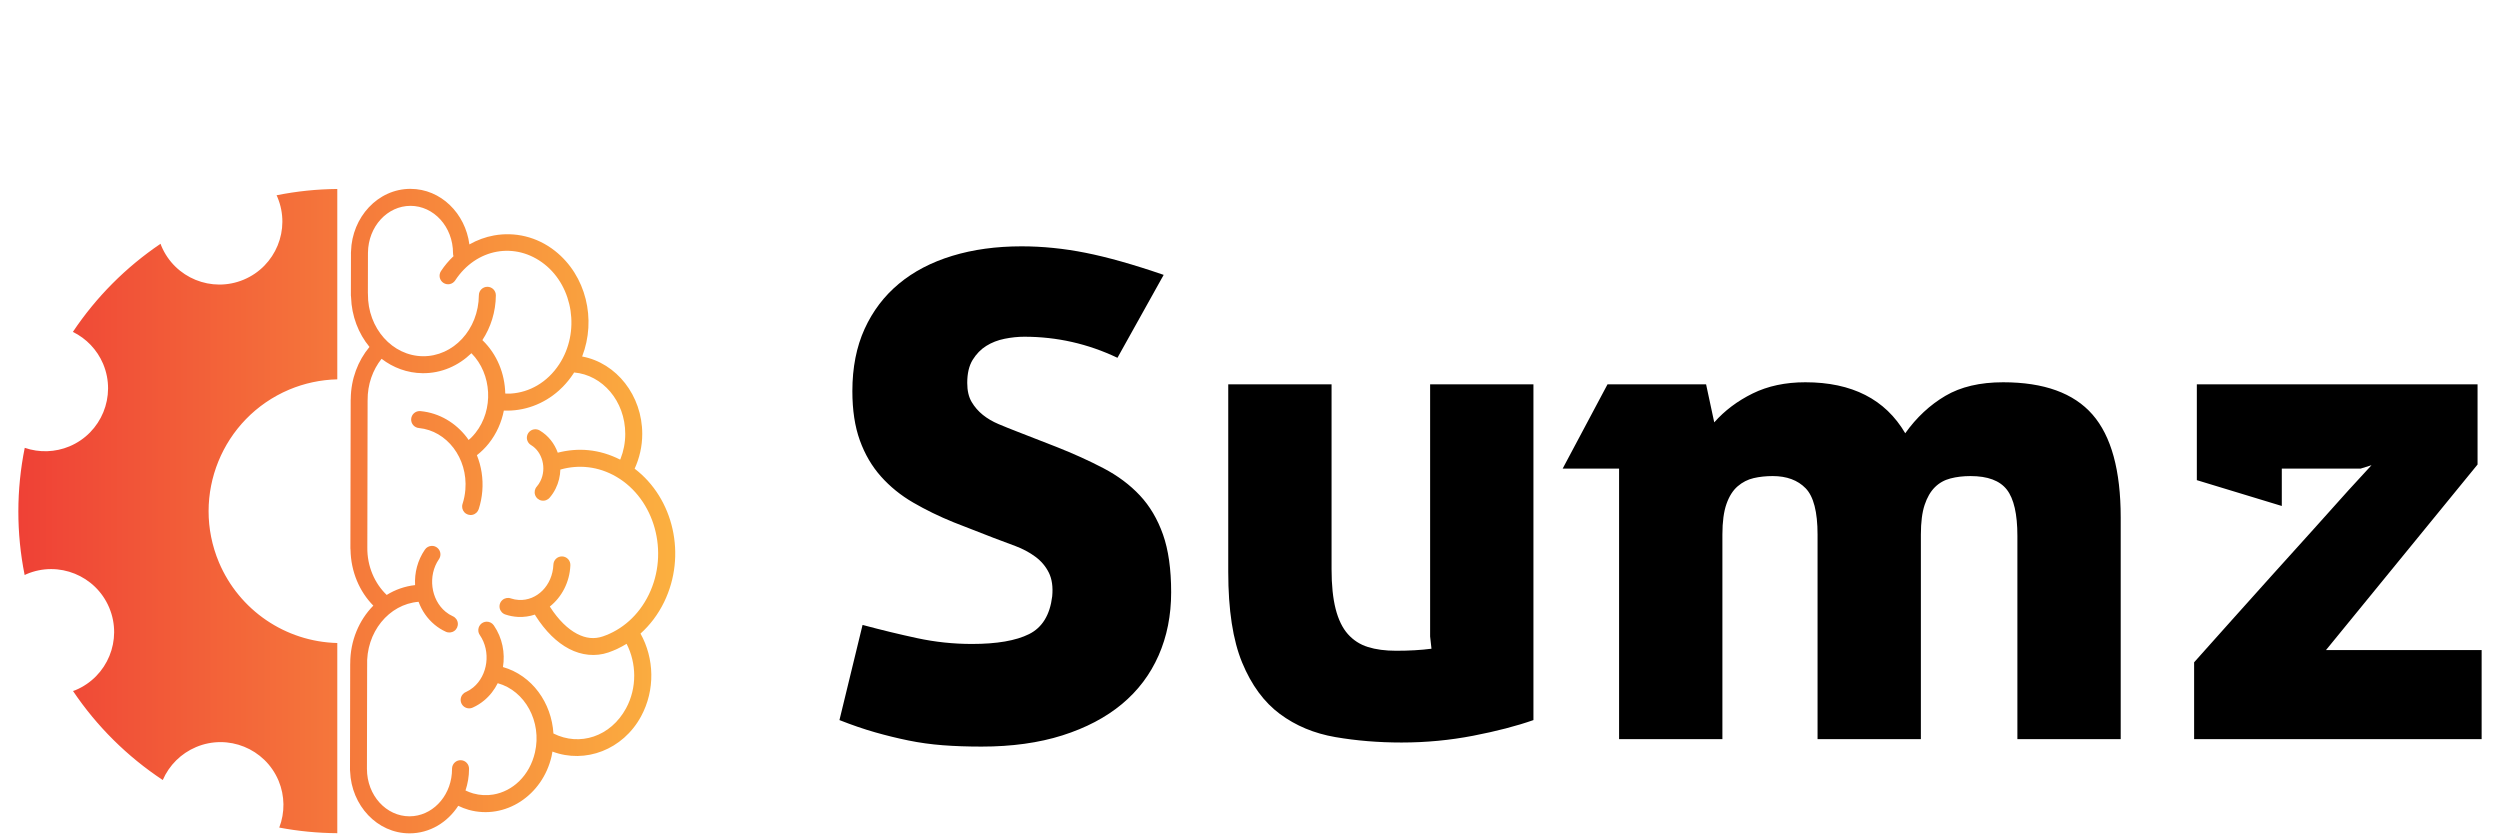
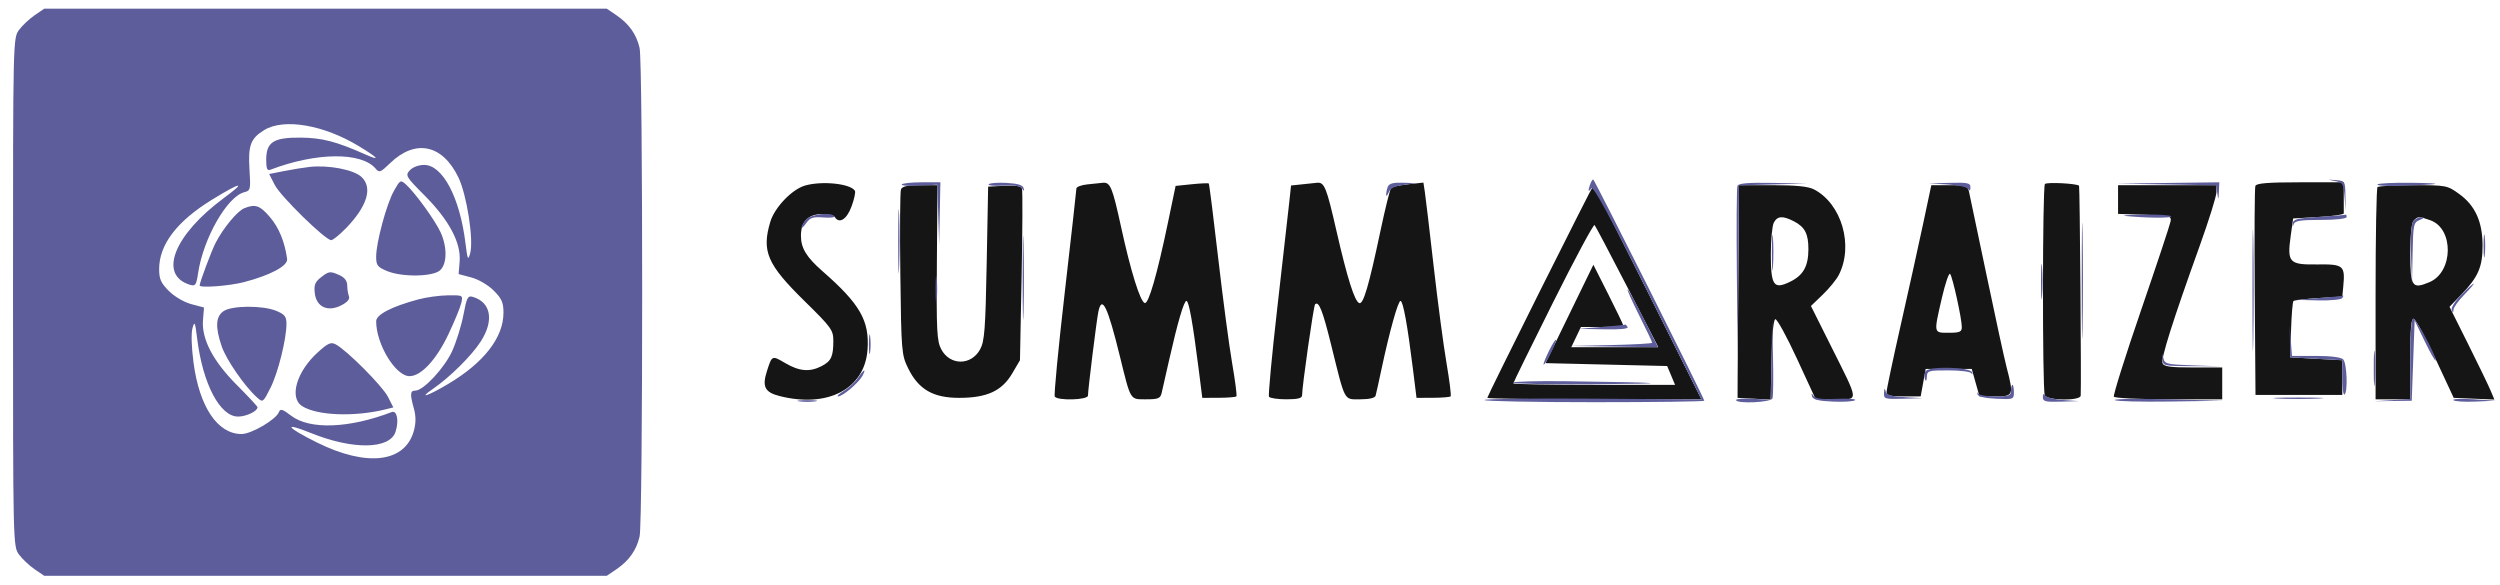
- <svg xmlns="http://www.w3.org/2000/svg" width="90" height="30" viewBox="0 0 300 101.491" class="css-1j8o68f" version="1.1" id="svg12">
-   <defs id="SvgjsDefs10989">
-     <linearGradient id="SvgjsLinearGradient10994">
-       <stop id="SvgjsStop10995" stop-color="#ef4136" offset="0" />
-       <stop id="SvgjsStop10996" stop-color="#fbb040" offset="1" />
-     </linearGradient>
-   </defs>
-   <g id="SvgjsG10990" featurekey="hmhgWD-0" transform="matrix(0.827779,0,0,0.827779,-1.498085,20.44879)" fill="url(#SvgjsLinearGradient10994)">
-     <path d="m59.5 3.082c-4.795 0-8.602 4.16-8.746 9.193a1.25 1.25 0 0 0-0.01 0.16v0.051 0.002c-2.12e-4 0.027-0.004 0.053-0.004 0.08a1.25 1.25 0 0 0 0.004 0.125l-0.012 6.062a1.25 1.25 0 0 0 0.027 0.27 1.25 1.25 0 0 0 0 0.006c0.088 2.786 1.089 5.342 2.709 7.309-1.697 2.033-2.723 4.707-2.754 7.625a1.25 1.25 0 0 0-0.012 0.18l-0.041 21.643a1.25 1.25 0 0 0 0 0.008c-3.4e-5 0.003 3.3e-5 0.005 0 0.008v0.164a1.25 1.25 0 0 0 0.018 0.215 1.25 1.25 0 0 0 0 0.008c0.058 3.216 1.313 6.136 3.356 8.213-2.113 2.135-3.4 5.177-3.398 8.484v0.002a1.25 1.25 0 0 0-0.006 0.121l-0.029 15.393a1.25 1.25 0 0 0 0 0.014c0 0.002-1e-6 0.004 0 0.006v0.156a1.25 1.25 0 0 0 0.018 0.225c0.189 4.991 3.977 9.1 8.742 9.1 2.987 0 5.589-1.618 7.166-4.051 0.492 0.234 1 0.442 1.537 0.592 5.393 1.499 10.865-2.125 12.193-7.873 0.054-0.233 0.09-0.466 0.129-0.699 4.827 1.821 10.372-0.265 13.033-5.17 2.117-3.903 1.951-8.559-0.076-12.191 1.391-1.247 2.581-2.804 3.471-4.631 3.343-6.865 1.417-15.253-4.334-19.629 0.706-1.55 1.119-3.279 1.119-5.115 0-5.654-3.788-10.445-8.842-11.391 2.112-5.442 0.607-11.91-4.006-15.543-2.675-2.106-5.914-2.814-8.961-2.268-1.26 0.226-2.482 0.678-3.623 1.322-0.591-4.563-4.201-8.174-8.668-8.174zm-10.766 0.018a47.453 47.453 0 0 0-8.94 0.928l0.006 0.004 0.002 0.002a9.264 9.264 0 0 1 0.111 0.238l0.025 0.062a9.264 9.264 0 0 1-4.973 12.109 9.264 9.264 0 0 1-12.115-4.951 9.264 9.264 0 0 1-0.121-0.328 47.453 47.453 0 0 0-12.898 12.963 9.264 9.264 0 0 1 4.436 4.674l0.027 0.064a9.264 9.264 0 0 1-4.973 12.107 9.264 9.264 0 0 1-6.574 0.213 47.453 47.453 0 0 0-0.014 18.713 9.264 9.264 0 0 1 0.295-0.139 9.264 9.264 0 0 1 12.133 4.906l0.027 0.064a9.264 9.264 0 0 1-4.973 12.105 9.264 9.264 0 0 1-0.363 0.131 47.453 47.453 0 0 0 13.203 13.094 9.264 9.264 0 0 1 4.887-4.842 9.264 9.264 0 0 1 12.135 4.906l0.027 0.064a9.264 9.264 0 0 1 0.09 6.869 47.453 47.453 0 0 0 8.539 0.826v-27.98a19.424 19.424 0 0 1-17.408-11.857 19.424 19.424 0 0 1 10.332-25.426 19.424 19.424 0 0 1 7.076-1.51v-28.012zm10.766 2.482c3.407 0 6.262 3.053 6.262 6.986a1.25 1.25 0 0 0 0.068 0.422c-0.678 0.644-1.302 1.37-1.844 2.197a1.25 1.25 0 1 0 2.092 1.369c3.092-4.723 8.867-5.748 13.127-2.393 4.26 3.355 5.272 10.002 2.18 14.725-1.758 2.685-4.399 4.144-7.119 4.314-0.273 0.017-0.547 0.005-0.82-0.004-0.062-2.905-1.192-5.772-3.367-7.863 1.227-1.869 1.961-4.138 1.984-6.58a1.25 1.25 0 1 0-2.5-0.025c-0.048 5.084-3.788 9.027-8.244 8.977-4.457-0.051-8.126-4.082-8.078-9.166a1.25 1.25 0 0 0-0.004-0.125 1.25 1.25 0 0 0-0.004-0.025l0.01-5.293 0.002-0.613c0.041-3.892 2.873-6.902 6.256-6.902zm8.973 21.689c3.012 3.038 3.31 8.29 0.594 11.713-0.216 0.272-0.442 0.524-0.68 0.756-0.108 0.105-0.224 0.192-0.336 0.289-0.087-0.124-0.166-0.253-0.258-0.373-1.634-2.135-4.022-3.601-6.799-3.871a1.25 1.25 0 0 0-0.123-0.008 1.25 1.25 0 0 0-0.119 2.496c4.081 0.397 7.202 4.402 6.824 9.07-0.059 0.73-0.2 1.427-0.412 2.082a1.25 1.25 0 1 0 2.379 0.768c0.271-0.839 0.451-1.726 0.525-2.648 0.151-1.861-0.146-3.663-0.795-5.277 0.633-0.494 1.224-1.067 1.75-1.73 1.142-1.439 1.876-3.106 2.215-4.836 2.914 0.127 5.822-0.905 8.111-2.957 0.198-0.177 0.39-0.362 0.578-0.555 0.565-0.577 1.085-1.221 1.549-1.93 0.035-0.053 0.062-0.109 0.096-0.162 4.168 0.358 7.527 4.197 7.527 9.037 0 1.307-0.248 2.544-0.691 3.66-0.017 0.043-0.041 0.082-0.059 0.125-1.5-0.762-3.071-1.23-4.65-1.387-1.53-0.151-3.059-0.014-4.529 0.367-0.476-1.33-1.372-2.499-2.639-3.26a1.25 1.25 0 0 0-0.715-0.186 1.25 1.25 0 0 0-0.572 2.328c1.649 0.99 2.32 3.403 1.371 5.303-0.148 0.297-0.324 0.56-0.52 0.789a1.25 1.25 0 1 0 1.9 1.623c0.33-0.386 0.618-0.819 0.855-1.295 0.449-0.898 0.674-1.862 0.703-2.818 2.682-0.766 5.597-0.49 8.254 1.066 5.612 3.287 7.801 11.083 4.758 17.334-1.509 3.098-3.98 5.197-6.754 6.143-1.248 0.426-2.485 0.312-3.814-0.383s-2.721-2.014-3.977-3.977a1.25 1.25 0 0 0-0.02-0.029c1.752-1.386 2.922-3.583 3.025-6.059a1.25 1.25 0 0 0-1.215-1.318 1.25 1.25 0 0 0-1.283 1.215c-0.128 3.081-2.439 5.323-5.07 5.191-0.411-0.021-0.805-0.098-1.182-0.225a1.251 1.251 0 1 0-0.797 2.371c0.588 0.198 1.211 0.317 1.853 0.35 0.866 0.043 1.697-0.085 2.477-0.342a1.25 1.25 0 0 0 0.105 0.193c1.43 2.235 3.089 3.887 4.924 4.846 1.835 0.959 3.878 1.182 5.779 0.533 0.932-0.318 1.828-0.751 2.682-1.273 1.459 2.842 1.556 6.473-0.078 9.486-2.268 4.181-6.834 5.646-10.688 3.707-0.271-4.508-3.128-8.544-7.426-9.775 0.339-2.074-0.082-4.286-1.336-6.117a1.25 1.25 0 0 0-1.062-0.559 1.25 1.25 0 0 0-1.217 1.43 1.25 1.25 0 0 0 0.023 0.123 1.25 1.25 0 0 0 0.191 0.418c1.656 2.418 1.187 5.928-0.979 7.711-0.339 0.279-0.694 0.499-1.059 0.664a1.25 1.25 0 1 0 1.031 2.275c0.567-0.257 1.112-0.594 1.617-1.01 0.868-0.715 1.54-1.593 2.023-2.559a1.25 1.25 0 0 0 0.023 0.008c3.983 1.107 6.501 5.648 5.453 10.184-0.786 3.401-3.263 5.713-6.133 6.189-0.239 0.04-0.481 0.068-0.725 0.082-0.488 0.028-0.985 0.001-1.482-0.08-0.249-0.041-0.497-0.095-0.746-0.164-0.395-0.11-0.768-0.263-1.131-0.436 0.331-1 0.52-2.07 0.52-3.184a1.25 1.25 0 0 0-2.498-0.088 1.25 1.25 0 0 0-0.002 0.088c0 3.688-2.51 6.601-5.631 6.951-0.208 0.023-0.418 0.035-0.631 0.035-3.405 0-6.257-3.05-6.26-6.981-1e-6 -0.002 0-0.004 0-0.006l0.029-14.947a1.25 1.25 0 0 0 0.002-0.154c-0.216-5 3.212-9.125 7.566-9.473 0.477 1.292 1.27 2.471 2.379 3.385 0.505 0.416 1.048 0.755 1.615 1.012a1.25 1.25 0 1 0 1.031-2.277c-0.365-0.165-0.72-0.385-1.059-0.664-2.165-1.783-2.634-5.293-0.979-7.711a1.25 1.25 0 0 0-1.041-1.971 1.25 1.25 0 0 0-1.022 0.559c-1.073 1.567-1.537 3.412-1.438 5.211-1.517 0.169-2.928 0.674-4.176 1.447-1.756-1.68-2.887-4.186-2.85-7.004l0.02-10.695 0.021-10.838a1.25 1.25 0 0 0 0.002-0.1c-0.022-2.354 0.765-4.493 2.053-6.107 1.701 1.308 3.773 2.093 6.031 2.119 2.771 0.032 5.28-1.095 7.184-2.936z" id="path6" />
-   </g>
-   <g id="SvgjsG10991" featurekey="1RRcwp-0" transform="matrix(4.139081,0,0,4.139081,97.59891,7.235049)" fill="#000000">
-     <path d="M3.94 13.62 c-0.427 -0.173 -0.823 -0.367 -1.19 -0.58 s-0.683 -0.47 -0.95 -0.77 s-0.473 -0.653 -0.62 -1.06 s-0.22 -0.89 -0.22 -1.45 c0 -0.693 0.12 -1.303 0.36 -1.83 s0.577 -0.97 1.01 -1.33 s0.957 -0.633 1.57 -0.82 s1.293 -0.28 2.04 -0.28 c0.613 0 1.24 0.063 1.88 0.19 s1.407 0.343 2.3 0.65 l-1.36 2.44 c-0.867 -0.413 -1.78 -0.62 -2.74 -0.62 c-0.187 0 -0.38 0.02 -0.58 0.06 s-0.38 0.11 -0.54 0.21 s-0.293 0.237 -0.4 0.41 s-0.16 0.4 -0.16 0.68 c0 0.227 0.043 0.413 0.13 0.56 s0.197 0.273 0.33 0.38 s0.287 0.197 0.46 0.27 s0.347 0.143 0.52 0.21 l1.18 0.46 c0.507 0.2 0.97 0.41 1.39 0.63 s0.777 0.487 1.07 0.8 s0.52 0.697 0.68 1.15 s0.24 1.02 0.24 1.7 s-0.123 1.3 -0.37 1.86 s-0.607 1.037 -1.08 1.43 s-1.057 0.7 -1.75 0.92 s-1.487 0.33 -2.38 0.33 c-0.413 0 -0.793 -0.013 -1.14 -0.04 s-0.683 -0.073 -1.01 -0.14 s-0.653 -0.147 -0.98 -0.24 s-0.677 -0.213 -1.05 -0.36 l0.68 -2.8 c0.547 0.147 1.083 0.277 1.61 0.39 s1.063 0.17 1.61 0.17 c0.733 0 1.293 -0.097 1.68 -0.29 s0.613 -0.563 0.68 -1.11 c0.027 -0.28 -0.007 -0.513 -0.1 -0.7 s-0.227 -0.343 -0.4 -0.47 s-0.367 -0.23 -0.58 -0.31 l-0.64 -0.24 z M12.02 9.56 l3.04 -0 l0 5.44 c0 0.467 0.04 0.857 0.12 1.17 s0.2 0.56 0.36 0.74 s0.357 0.307 0.59 0.38 s0.51 0.11 0.83 0.11 c0.387 0 0.733 -0.02 1.04 -0.06 l-0.04 -0.36 l0 -7.42 l3.04 0 l0 9.88 c-0.493 0.173 -1.083 0.327 -1.77 0.46 s-1.39 0.2 -2.11 0.2 c-0.68 0 -1.33 -0.053 -1.95 -0.16 s-1.163 -0.333 -1.63 -0.68 s-0.837 -0.85 -1.11 -1.51 s-0.41 -1.55 -0.41 -2.67 l0 -5.52 z M23.52 12.04 l-1.66 0 l1.32 -2.48 l2.9 0 l0.24 1.12 c0.307 -0.347 0.683 -0.63 1.13 -0.85 s0.963 -0.33 1.55 -0.33 c1.373 0 2.353 0.5 2.94 1.5 c0.333 -0.467 0.727 -0.833 1.18 -1.1 s1.02 -0.4 1.7 -0.4 c1.2 0 2.077 0.317 2.63 0.95 s0.83 1.643 0.83 3.03 l0 6.52 l-3.04 0 l0 -5.98 c0 -0.64 -0.103 -1.093 -0.31 -1.36 s-0.563 -0.4 -1.07 -0.4 c-0.213 0 -0.41 0.023 -0.59 0.07 s-0.333 0.133 -0.46 0.26 s-0.227 0.3 -0.3 0.52 s-0.11 0.51 -0.11 0.87 l0 6.02 l-3.04 0 l0 -6.02 c0 -0.667 -0.117 -1.12 -0.35 -1.36 s-0.557 -0.36 -0.97 -0.36 c-0.2 0 -0.387 0.02 -0.56 0.06 s-0.33 0.12 -0.47 0.24 s-0.25 0.293 -0.33 0.52 s-0.12 0.527 -0.12 0.9 l0 6.02 l-3.04 0 l0 -7.96 z M44.32 17.38 l4.58 0 l0 2.62 l-8.46 0 l0 -2.26 l0.33 -0.37 l0.84 -0.94 l1.13 -1.26 l1.2 -1.33 l1.04 -1.16 l0.68 -0.74 l-0.32 0.1 l-2.32 0 l0 1.1 l-2.5 -0.76 l0 -2.82 l8.26 0 l0 2.36 z" id="path9" />
-   </g>
+ <svg xmlns="http://www.w3.org/2000/svg" width="864" height="202" viewBox="0 0 864 202" version="1.1">
+   <path d="M 278.211 64.129 C 273.709 65.427, 267.709 71.691, 266.226 76.640 C 263.175 86.825, 265.121 91.353, 277.977 103.978 C 287.370 113.201, 288 114.072, 288 117.828 C 288 123.235, 287.262 124.813, 283.928 126.537 C 279.851 128.646, 276.269 128.347, 271.400 125.494 C 266.765 122.778, 266.826 122.752, 265.059 128.234 C 263.318 133.637, 264.314 135.590, 269.475 136.889 C 286.149 141.088, 298.838 134.387, 299.816 120.868 C 300.540 110.862, 297.221 105.065, 284.311 93.777 C 278.702 88.874, 276.800 85.755, 276.800 81.462 C 276.800 76.595, 279.337 74, 284.096 74 C 286.178 74, 288.160 74.450, 288.500 75 C 290.026 77.470, 292.626 75.846, 294.276 71.392 C 295.216 68.857, 295.747 66.399, 295.456 65.929 C 293.929 63.459, 284.094 62.432, 278.211 64.129 M 375.750 63.728 C 373.688 63.944, 372 64.587, 372 65.157 C 372 65.727, 370.186 81.920, 367.969 101.143 C 365.753 120.365, 364.204 136.521, 364.528 137.046 C 365.458 138.550, 376 138.250, 376 136.720 C 376 134.685, 378.961 110.785, 379.590 107.750 C 380.819 101.809, 382.783 105.849, 387.001 123 C 390.853 138.663, 390.453 138, 396.059 138 C 400.324 138, 401.029 137.707, 401.479 135.750 C 401.763 134.512, 402.912 129.450, 404.032 124.500 C 407.015 111.316, 409.159 104, 410.041 104 C 410.878 104, 412.233 111.568, 414.248 127.500 L 415.513 137.500 421.195 137.478 C 424.321 137.465, 427.069 137.240, 427.303 136.978 C 427.536 136.715, 426.871 131.550, 425.825 125.500 C 424.778 119.450, 422.607 103.079, 420.998 89.120 C 419.390 75.162, 417.930 63.597, 417.754 63.420 C 417.577 63.244, 414.926 63.359, 411.861 63.675 L 406.289 64.250 403.657 76.875 C 399.902 94.888, 396.944 105.144, 395.624 104.728 C 394.042 104.229, 390.775 93.733, 387.459 78.500 C 384.456 64.702, 383.713 62.901, 381.128 63.168 C 380.232 63.261, 377.813 63.513, 375.750 63.728 M 449.842 63.723 L 446.184 64.110 445.519 70.305 C 445.153 73.712, 443.316 89.937, 441.437 106.361 C 439.557 122.784, 438.266 136.622, 438.569 137.111 C 438.871 137.600, 441.566 138, 444.559 138 C 448.540 138, 450 137.627, 450 136.609 C 450 133.548, 453.977 105.689, 454.487 105.180 C 455.763 103.904, 457.091 107.233, 460.002 119.006 C 465.015 139.273, 464.337 138, 470.109 138 C 473.220 138, 475.192 137.535, 475.411 136.750 C 475.602 136.063, 476.525 131.900, 477.461 127.500 C 480.220 114.536, 483.160 104, 484.019 104 C 484.905 104, 486.421 112.306, 488.307 127.500 L 489.548 137.500 495.213 137.478 C 498.329 137.465, 501.086 137.240, 501.339 136.978 C 501.593 136.715, 500.953 131.550, 499.916 125.500 C 498.879 119.450, 496.880 104.375, 495.472 92 C 494.065 79.625, 492.692 68.061, 492.421 66.301 L 491.929 63.103 486.714 63.680 C 483.846 63.998, 481.186 64.537, 480.803 64.879 C 480.419 65.221, 478.727 72.025, 477.042 80 C 473.084 98.732, 471.179 105.226, 469.778 104.759 C 468.169 104.223, 465.626 96.184, 461.874 79.771 C 458.413 64.633, 457.710 62.901, 455.128 63.168 C 454.232 63.261, 451.854 63.510, 449.842 63.723 M 706.725 63.588 C 705.863 64.473, 705.812 134.347, 706.672 136.587 C 707.390 138.459, 718.955 138.611, 719.091 136.750 C 719.333 133.433, 718.791 64.460, 718.521 64.189 C 717.741 63.406, 707.414 62.880, 706.725 63.588 M 779.456 64.255 C 779.191 64.946, 779.092 81.483, 779.237 101.005 L 779.500 136.500 794.500 136.500 L 809.500 136.500 809.500 130.500 L 809.500 124.500 800.500 124 L 791.500 123.500 791.790 114.044 C 791.949 108.842, 792.322 104.342, 792.619 104.044 C 792.915 103.745, 796.835 103.275, 801.329 103 L 809.500 102.500 809.824 99.112 C 810.527 91.749, 809.970 91.268, 800.880 91.390 C 791.095 91.522, 790.384 90.753, 791.679 81.441 L 792.505 75.500 801.263 75 C 806.080 74.725, 810.016 74.162, 810.010 73.750 C 810.005 73.338, 810 70.750, 810 68 L 810 63 794.969 63 C 783.833 63, 779.812 63.325, 779.456 64.255 M 311.375 65.466 C 311.065 66.272, 310.967 79.434, 311.156 94.716 C 311.489 121.576, 311.579 122.660, 313.871 127.316 C 317.451 134.586, 322.481 137.500, 331.451 137.500 C 341.091 137.500, 346.250 135.131, 349.814 129.069 L 352.500 124.500 353.069 95.500 C 353.382 79.550, 353.439 65.917, 353.195 65.204 C 352.884 64.299, 351.054 63.997, 347.125 64.204 L 341.500 64.500 341 91 C 340.569 113.835, 340.255 117.947, 338.732 120.736 C 335.643 126.387, 328.327 126.387, 325.309 120.736 C 323.779 117.871, 323.604 114.429, 323.785 90.750 L 323.989 64 317.963 64 C 313.592 64, 311.783 64.402, 311.375 65.466 M 532.244 100.504 C 522.210 120.581, 514 137.231, 514 137.504 C 514 137.777, 530.651 138, 551.003 138 L 588.005 138 569.500 101 C 559.322 80.650, 550.881 64, 550.741 64 C 550.601 64, 542.278 80.427, 532.244 100.504 M 600.779 93.500 C 600.658 109.725, 600.546 126.263, 600.529 130.250 L 600.500 137.500 606.221 137.799 L 611.943 138.098 612.221 124.381 C 612.391 116.033, 612.906 110.529, 613.538 110.319 C 614.109 110.130, 617.484 116.276, 621.038 123.978 L 627.500 137.982 634.317 137.991 C 642.540 138.002, 642.651 139.337, 632.796 119.624 L 625.860 105.747 629.917 101.849 C 632.149 99.705, 634.642 96.659, 635.459 95.080 C 640.696 84.952, 636.497 70.411, 626.901 65.449 C 624.929 64.429, 620.679 64, 612.550 64 L 601 64 600.779 93.500 M 664.650 77.250 C 663.104 84.537, 659.626 100.273, 656.920 112.219 C 654.214 124.164, 652 134.627, 652 135.469 C 652 136.670, 653.268 137, 657.892 137 L 663.784 137 664.651 132.250 L 665.519 127.500 673.476 127.500 L 681.433 127.500 682.775 132.250 L 684.116 137 689.558 137 C 695.872 137, 696.004 136.665, 693.501 127.005 C 692.677 123.823, 689.530 109.358, 686.508 94.860 C 683.487 80.362, 680.778 67.487, 680.488 66.250 C 680.012 64.213, 679.371 64, 673.711 64 L 667.461 64 664.650 77.250 M 732 68.962 L 732 73.925 741.250 74.212 C 749.872 74.480, 750.477 74.636, 750.157 76.500 C 749.969 77.600, 745.356 91.480, 739.907 107.345 C 734.457 123.209, 730.251 136.597, 730.558 137.095 C 730.866 137.593, 739.416 138, 749.559 138 L 768 138 768 132.500 L 768 127 757.969 127 C 750.077 127, 747.817 126.687, 747.375 125.534 C 746.767 123.950, 750.875 110.965, 760.139 85.193 C 763.362 76.224, 766 67.787, 766 66.443 L 766 64 749 64 L 732 64 732 68.962 M 821.667 64.667 C 821.300 65.033, 821 81.683, 821 101.667 L 821 138 827 138 L 833 138 833 123.917 C 833 113.095, 833.290 109.929, 834.250 110.248 C 834.938 110.477, 838.313 116.702, 841.750 124.082 L 848.001 137.500 855.032 137.794 L 862.064 138.089 860.670 134.794 C 859.903 132.983, 856.413 125.770, 852.914 118.766 L 846.553 106.031 850.668 101.766 C 856.468 95.753, 858.004 92.189, 857.978 84.800 C 857.949 76.608, 855.424 71.044, 849.926 67.062 C 845.785 64.062, 845.463 64, 834.017 64 C 827.591 64, 822.033 64.300, 821.667 64.667 M 613.035 76.934 C 612.466 77.998, 612 82.893, 612 87.812 C 612 98.759, 612.981 100.153, 618.711 97.347 C 623.210 95.145, 624.965 92.021, 624.985 86.184 C 625.004 80.839, 623.780 78.455, 620.020 76.510 C 616.123 74.495, 614.281 74.607, 613.035 76.934 M 834.200 76.200 C 833.424 76.976, 833 80.998, 833 87.593 C 833 99.123, 833.601 100.029, 839.592 97.526 C 847.925 94.044, 848.129 78.983, 839.881 76.108 C 835.915 74.726, 835.670 74.730, 834.200 76.200 M 536.728 104.532 C 529.177 119.645, 523 132.232, 523 132.505 C 523 132.777, 535.578 133, 550.952 133 L 578.903 133 577.538 129.750 L 576.173 126.500 555.148 126 L 534.123 125.500 542.397 108.500 L 550.671 91.500 555.835 101.732 C 558.676 107.359, 561 112.197, 561 112.482 C 561 112.767, 557.708 113, 553.685 113 L 546.370 113 544.701 116.500 L 543.032 120 558.075 120 L 573.117 120 562.417 99.250 C 556.531 87.838, 551.433 78.175, 551.086 77.778 C 550.739 77.380, 544.278 89.420, 536.728 104.532 M 671.110 102.986 C 668.257 115.377, 668.182 115, 673.500 115 C 677.312 115, 678 114.698, 678 113.028 C 678 110.121, 674.811 95.637, 673.956 94.660 C 673.551 94.198, 672.271 97.945, 671.110 102.986" stroke="none" fill="#151515" fill-rule="evenodd" />
+   <path d="M 11.990 5.250 C 10.172 6.488, 7.743 8.770, 6.592 10.323 C 4.507 13.138, 4.500 13.426, 4.500 101 C 4.500 188.574, 4.507 188.862, 6.592 191.677 C 7.743 193.230, 10.172 195.513, 11.990 196.750 L 15.296 199 112.500 199 L 209.704 199 213.010 196.750 C 217.406 193.758, 219.937 190.189, 221.043 185.423 C 222.234 180.284, 222.234 21.716, 221.043 16.577 C 219.937 11.811, 217.406 8.242, 213.010 5.250 L 209.704 3 112.500 3 L 15.296 3 11.990 5.250 M 91.314 44.950 C 86.608 47.819, 85.691 50.279, 86.224 58.591 C 86.667 65.486, 86.574 65.890, 84.433 66.427 C 78.528 67.910, 70.269 82.356, 68.470 94.348 C 67.838 98.566, 67.541 98.992, 65.632 98.412 C 54.627 95.066, 60.100 81.159, 77.450 68.382 C 85.415 62.516, 83.316 62.831, 73.280 69.007 C 61.119 76.491, 55 84.523, 55 93.001 C 55 96.435, 55.613 97.813, 58.369 100.569 C 60.308 102.508, 63.597 104.435, 66.119 105.109 L 70.500 106.280 70.153 110.589 C 69.622 117.192, 73.618 124.825, 81.985 133.192 C 85.843 137.050, 89 140.448, 89 140.743 C 89 142.101, 85.194 143.939, 82.323 143.968 C 76.026 144.031, 70.059 132.667, 68.131 116.939 C 67.431 111.231, 67.247 110.833, 66.515 113.437 C 66.033 115.151, 66.187 120.111, 66.885 125.350 C 68.924 140.663, 75.208 150, 83.476 150 C 86.895 150, 95.401 145.003, 96.396 142.411 C 96.879 141.153, 97.629 141.378, 100.663 143.692 C 107.049 148.563, 120.654 148.059, 135.388 142.405 C 137.210 141.705, 137.931 145.410, 136.710 149.199 C 134.734 155.328, 121.976 155.523, 107.440 149.647 C 97.582 145.661, 98.859 147.635, 109.572 152.942 C 126.863 161.508, 140.072 159.874, 143.054 148.800 C 143.764 146.163, 143.762 143.805, 143.048 141.234 C 141.643 136.175, 141.733 135, 143.522 135 C 146.346 135, 153.678 127.110, 156.315 121.233 C 157.737 118.064, 159.475 112.442, 160.177 108.740 C 161.323 102.700, 161.662 102.072, 163.477 102.623 C 169.727 104.519, 170.807 110.817, 166.122 118.054 C 162.884 123.057, 155.493 130.363, 149.500 134.486 C 144.343 138.034, 147.904 136.853, 154.880 132.701 C 167.246 125.343, 174 116.647, 174 108.084 C 174 104.553, 173.408 103.208, 170.631 100.431 C 168.692 98.492, 165.403 96.565, 162.881 95.891 L 158.500 94.720 158.853 90.331 C 159.368 83.922, 155.188 76.048, 146.791 67.614 C 140.258 61.052, 140.015 60.641, 141.623 58.864 C 142.614 57.769, 144.659 57, 146.582 57 C 152.993 57, 158.930 68.246, 160.869 84.061 C 161.569 89.769, 161.753 90.167, 162.485 87.563 C 163.768 82.999, 161.337 67.322, 158.408 61.274 C 152.876 49.853, 143.512 47.945, 134.752 56.452 C 131.535 59.576, 131.046 59.761, 129.840 58.306 C 124.986 52.452, 109.194 52.616, 93.383 58.683 C 92.350 59.080, 92 58.215, 92 55.262 C 92 49.104, 94.491 47.486, 103.858 47.561 C 111.272 47.620, 116.136 48.881, 126.250 53.364 C 131.717 55.788, 130.844 54.657, 124.070 50.543 C 111.878 43.136, 98.137 40.790, 91.314 44.950 M 107 57.684 C 105.075 57.894, 101.144 58.531, 98.264 59.100 L 93.029 60.136 94.969 63.939 C 96.967 67.856, 112.452 83, 114.458 83 C 115.077 83, 117.428 81.088, 119.683 78.750 C 126.960 71.205, 128.859 64.810, 124.913 61.134 C 122.237 58.640, 113.566 56.970, 107 57.684 M 136.158 65.932 C 133.597 70.489, 130 83.794, 130 88.711 C 130 91.682, 130.463 92.295, 133.733 93.662 C 138.907 95.824, 149.588 95.683, 152.089 93.419 C 154.523 91.217, 154.603 85.387, 152.270 80.284 C 150.394 76.181, 143.428 66.563, 140.302 63.758 C 138.427 62.076, 138.283 62.152, 136.158 65.932 M 549.607 63.582 C 548.719 65.897, 548.894 66.716, 549.928 65.082 C 550.572 64.065, 556.092 74.192, 569.428 100.855 L 588.029 138.047 550.514 137.774 C 529.881 137.623, 512.999 137.838, 513 138.250 C 513 138.662, 530.100 139, 551 139 C 571.900 139, 589 138.773, 589 138.495 C 589 137.656, 551.025 62, 550.604 62 C 550.390 62, 549.941 62.712, 549.607 63.582 M 806.950 62.560 C 809.673 63.076, 809.929 63.499, 810.287 68.065 L 810.674 73.011 810.587 67.756 C 810.501 62.564, 810.460 62.497, 807.250 62.250 C 804.139 62.011, 804.126 62.024, 806.950 62.560 M 311.651 63.750 C 311.395 64.162, 314.052 64.350, 317.556 64.166 L 323.928 63.833 324.253 74.166 L 324.578 84.500 324.789 73.750 L 325 63 318.559 63 C 315.016 63, 311.908 63.337, 311.651 63.750 M 341.681 63.703 C 341.409 64.141, 343.678 64.342, 346.722 64.150 C 350.565 63.907, 352.548 64.213, 353.205 65.150 C 353.968 66.237, 354.073 66.208, 353.747 65 C 353.462 63.943, 351.692 63.412, 347.759 63.203 C 344.689 63.039, 341.954 63.264, 341.681 63.703 M 479.607 64.582 C 479.273 65.452, 479.032 66.689, 479.070 67.332 C 479.109 67.974, 479.489 67.600, 479.915 66.500 C 480.467 65.076, 481.959 64.327, 485.095 63.900 L 489.500 63.300 484.857 63.150 C 481.448 63.040, 480.053 63.420, 479.607 64.582 M 600.453 64.262 C 600.187 64.956, 600.095 78.569, 600.250 94.512 L 600.532 123.500 600.766 93.782 L 601 64.063 612.750 63.747 L 624.500 63.430 612.719 63.215 C 603.993 63.056, 600.812 63.327, 600.453 64.262 M 672.974 63.746 C 676.535 63.945, 679.790 64.645, 680.209 65.304 C 680.723 66.113, 680.974 65.934, 680.985 64.750 C 680.998 63.225, 680.067 63.025, 673.750 63.193 L 666.500 63.385 672.974 63.746 M 748.686 63.748 L 765.872 64.047 766.286 66.773 C 766.667 69.283, 766.712 69.241, 766.850 66.250 L 767 63 749.250 63.225 L 731.500 63.450 748.686 63.748 M 821.651 63.750 C 821.394 64.162, 824.855 64.379, 829.342 64.231 C 844.043 63.745, 845.704 63.352, 833.809 63.175 C 827.379 63.079, 821.908 63.337, 821.651 63.750 M 719.447 97 C 719.447 114.875, 719.582 122.188, 719.748 113.250 C 719.914 104.312, 719.914 89.687, 719.748 80.750 C 719.582 71.813, 719.447 79.125, 719.447 97 M 310.413 83.500 C 310.414 93.400, 310.564 97.315, 310.746 92.199 C 310.928 87.084, 310.927 78.984, 310.744 74.199 C 310.561 69.415, 310.412 73.600, 310.413 83.500 M 778.449 100.500 C 778.449 119.200, 778.584 126.709, 778.749 117.186 C 778.913 107.663, 778.913 92.363, 778.748 83.186 C 778.583 74.009, 778.449 81.800, 778.449 100.500 M 84.405 71.974 C 82.015 72.940, 77.107 78.872, 74.527 83.913 C 73.043 86.813, 69 97.597, 69 98.657 C 69 99.593, 79.268 98.821, 84.322 97.504 C 93.477 95.120, 99.549 91.859, 99.228 89.500 C 98.430 83.621, 96.394 78.652, 93.304 75.042 C 89.816 70.967, 88.239 70.424, 84.405 71.974 M 353.430 96 C 353.430 108.925, 353.573 114.213, 353.747 107.750 C 353.921 101.287, 353.921 90.712, 353.747 84.250 C 353.573 77.787, 353.430 83.075, 353.430 96 M 278.655 75.829 C 277.745 76.835, 277 78.060, 277 78.551 C 277 79.043, 277.729 78.404, 278.621 77.131 C 279.968 75.208, 280.963 74.875, 284.525 75.159 C 286.881 75.347, 288.600 75.162, 288.346 74.750 C 287.391 73.206, 280.316 73.993, 278.655 75.829 M 734.500 74.634 C 741.570 75.374, 750.779 75.441, 750.349 74.750 C 750.092 74.338, 745.746 74.072, 740.691 74.160 C 735.636 74.248, 732.850 74.461, 734.500 74.634 M 801.510 74.939 C 793.872 75.416, 792.496 75.766, 792.362 77.270 C 792.251 78.510, 792.345 78.585, 792.675 77.520 C 793.051 76.309, 794.961 76, 802.073 76 C 807.358 76, 811 75.592, 811 75 C 811 74.450, 810.888 74.085, 810.750 74.189 C 810.612 74.293, 806.455 74.630, 801.510 74.939 M 834.086 76.396 C 833.322 77.317, 833.038 81.317, 833.253 88.146 L 833.578 98.500 833.789 87.718 C 833.988 77.567, 834.132 76.883, 836.250 76.031 C 837.773 75.419, 837.974 75.106, 836.872 75.063 C 835.977 75.029, 834.724 75.628, 834.086 76.396 M 612.365 87.500 C 612.368 93, 612.536 95.122, 612.738 92.216 C 612.941 89.311, 612.939 84.811, 612.734 82.216 C 612.528 79.622, 612.363 82, 612.365 87.500 M 858.320 85 C 858.320 88.575, 858.502 90.037, 858.723 88.250 C 858.945 86.463, 858.945 83.537, 858.723 81.750 C 858.502 79.963, 858.320 81.425, 858.320 85 M 705.365 97.500 C 705.368 103, 705.536 105.122, 705.738 102.216 C 705.941 99.311, 705.939 94.811, 705.734 92.216 C 705.528 89.622, 705.363 92, 705.365 97.500 M 323.336 100 C 323.336 104.125, 323.513 105.813, 323.728 103.750 C 323.944 101.688, 323.944 98.313, 323.728 96.250 C 323.513 94.188, 323.336 95.875, 323.336 100 M 110.827 95.922 C 108.870 97.461, 108.465 98.541, 108.792 101.342 C 109.350 106.123, 113.316 107.922, 117.978 105.511 C 120.106 104.411, 120.969 103.363, 120.581 102.351 C 120.261 101.518, 120 99.820, 120 98.579 C 120 97.130, 119.088 95.905, 117.453 95.161 C 114.086 93.626, 113.687 93.672, 110.827 95.922 M 850.589 101.909 C 848.490 104.058, 847.013 106.421, 847.307 107.159 C 847.726 108.210, 847.859 108.184, 847.921 107.042 C 847.964 106.240, 849.666 103.878, 851.703 101.792 C 853.740 99.706, 855.181 98, 854.906 98 C 854.631 98, 852.688 99.759, 850.589 101.909 M 566.490 108.980 C 568.970 113.919, 571 118.182, 571 118.453 C 571 118.723, 564.587 119.083, 556.750 119.252 L 542.500 119.559 557.759 119.780 L 573.018 120 568 110 C 565.240 104.500, 562.756 100, 562.481 100 C 562.205 100, 564.009 104.041, 566.490 108.980 M 144.500 103.487 C 135.287 105.986, 130 108.733, 130 111.022 C 130 118.963, 136.713 130, 141.543 130 C 145.525 130, 150.775 124.358, 154.929 115.613 C 157.049 111.151, 159.066 106.263, 159.411 104.750 C 160.035 102.013, 160.013 102, 154.769 102.066 C 151.871 102.102, 147.250 102.742, 144.500 103.487 M 801.500 103 L 793.500 103.633 801.191 103.817 C 805.450 103.918, 809.158 103.554, 809.500 103 C 809.840 102.450, 809.979 102.083, 809.809 102.183 C 809.639 102.284, 805.900 102.652, 801.500 103 M 77.223 107.557 C 74.534 109.440, 74.355 113.030, 76.617 119.693 C 78.177 124.288, 84.563 133.532, 88.813 137.346 C 90.845 139.170, 90.899 139.132, 93.446 134.106 C 96.083 128.904, 99 117.230, 99 111.884 C 99 109.422, 98.391 108.644, 95.532 107.449 C 90.838 105.488, 80.086 105.551, 77.223 107.557 M 833 123.952 L 833 137.905 826.750 138.287 L 820.500 138.669 827 138.584 L 833.500 138.500 834 124.622 L 834.500 110.744 837.935 117.854 C 839.824 121.765, 841.540 124.793, 841.749 124.585 C 842.418 123.915, 835.013 110, 833.987 110 C 833.385 110, 833 115.436, 833 123.952 M 612.217 124.339 L 612 138.178 605.998 137.839 C 602.697 137.652, 599.997 137.838, 599.998 138.250 C 600.002 139.630, 612.024 139.101, 612.563 137.697 C 612.838 136.981, 612.921 130.568, 612.749 123.447 L 612.435 110.500 612.217 124.339 M 553.500 113 L 545.500 113.633 554.309 113.817 C 559.971 113.934, 562.897 113.643, 562.500 113 C 562.160 112.450, 561.796 112.083, 561.691 112.183 C 561.586 112.284, 557.900 112.652, 553.500 113 M 791.405 118 L 791.500 123.500 800.500 124 L 809.500 124.500 809.500 130.657 C 809.500 134.043, 809.837 136.604, 810.250 136.348 C 811.475 135.587, 811.102 125.502, 809.800 124.200 C 809.061 123.461, 805.434 123, 800.352 123 L 792.105 123 791.707 117.750 L 791.309 112.500 791.405 118 M 300.300 119 C 300.300 122.025, 300.487 123.263, 300.716 121.750 C 300.945 120.237, 300.945 117.763, 300.716 116.250 C 300.487 114.737, 300.300 115.975, 300.300 119 M 535.202 121.522 C 534.005 123.985, 533.236 126, 533.493 126 C 534.170 126, 538.211 117.877, 537.758 117.425 C 537.549 117.215, 536.398 119.059, 535.202 121.522 M 109.870 121.729 C 102.549 128.329, 99.866 137.372, 104.356 140.313 C 109.449 143.651, 122.557 144.157, 133.402 141.435 L 135.938 140.799 134.049 137.096 C 132.167 133.406, 119.903 121.089, 116.069 119.037 C 114.367 118.126, 113.401 118.545, 109.870 121.729 M 820.365 127.500 C 820.368 133, 820.536 135.122, 820.738 132.216 C 820.941 129.311, 820.939 124.811, 820.734 122.216 C 820.528 119.622, 820.363 122, 820.365 127.500 M 747.336 124 C 747.499 126.485, 747.559 126.500, 757.500 126.552 L 767.500 126.605 757.815 126.268 C 748.757 125.953, 748.099 125.788, 747.651 123.716 C 747.242 121.823, 747.196 121.864, 747.336 124 M 665.391 128.425 C 665.072 129.255, 665.043 130.511, 665.327 131.217 C 665.610 131.923, 665.878 131.488, 665.921 130.250 C 665.996 128.126, 666.415 128, 673.417 128 C 677.496 128, 681.062 128.461, 681.342 129.025 C 681.621 129.589, 681.735 129.476, 681.595 128.775 C 681.192 126.765, 666.152 126.440, 665.391 128.425 M 296.561 130.548 C 295.643 131.949, 293.453 133.972, 291.696 135.044 C 289.938 136.116, 289.028 136.994, 289.673 136.996 C 291.218 137.001, 296.771 132.296, 298.058 129.892 C 299.537 127.128, 298.505 127.580, 296.561 130.548 M 522.999 132.250 C 522.999 132.662, 535.712 132.906, 551.250 132.791 C 579.675 132.580, 576.450 132.229, 541.749 131.756 C 531.436 131.615, 522.998 131.838, 522.999 132.250 M 695 135 C 695 136.754, 694.333 137, 689.583 137 C 686.604 137, 683.938 136.539, 683.658 135.975 C 683.379 135.411, 683.264 135.524, 683.404 136.225 C 683.569 137.053, 685.824 137.604, 689.829 137.798 C 695.853 138.088, 696 138.035, 696 135.548 C 696 134.146, 695.775 133, 695.500 133 C 695.225 133, 695 133.900, 695 135 M 651.116 135.750 C 651.006 137.890, 651.329 137.991, 657.750 137.807 L 664.500 137.615 658.314 137.261 C 653.519 136.987, 652.028 136.525, 651.680 135.204 C 651.358 133.977, 651.199 134.130, 651.116 135.750 M 626.254 137 C 626.553 138.107, 628.445 138.578, 633.481 138.799 C 637.232 138.964, 640.663 138.739, 641.106 138.299 C 641.548 137.860, 638.718 137.652, 634.818 137.837 C 629.718 138.080, 627.462 137.799, 626.787 136.837 C 626.038 135.771, 625.930 135.804, 626.254 137 M 706.015 137.250 C 706.002 138.751, 706.889 138.974, 712.250 138.815 L 718.500 138.630 713.022 138.255 C 710.009 138.048, 707.203 137.344, 706.787 136.690 C 706.279 135.891, 706.026 136.075, 706.015 137.250 M 730.871 138.273 C 731.298 138.699, 739.939 138.923, 750.073 138.771 L 768.500 138.496 749.298 137.998 C 738.737 137.724, 730.445 137.848, 730.871 138.273 M 787.206 137.741 C 790.895 137.932, 797.195 137.934, 801.206 137.743 C 805.218 137.553, 802.200 137.396, 794.500 137.395 C 786.800 137.393, 783.518 137.549, 787.206 137.741 M 847.894 138.299 C 848.337 138.739, 851.804 138.959, 855.599 138.789 L 862.500 138.480 854.795 137.990 C 850.558 137.720, 847.452 137.860, 847.894 138.299 M 276.250 138.716 C 277.762 138.945, 280.238 138.945, 281.750 138.716 C 283.262 138.487, 282.025 138.300, 279 138.300 C 275.975 138.300, 274.738 138.487, 276.250 138.716" stroke="none" fill="#5d5d9b" fill-rule="evenodd" />
</svg>
